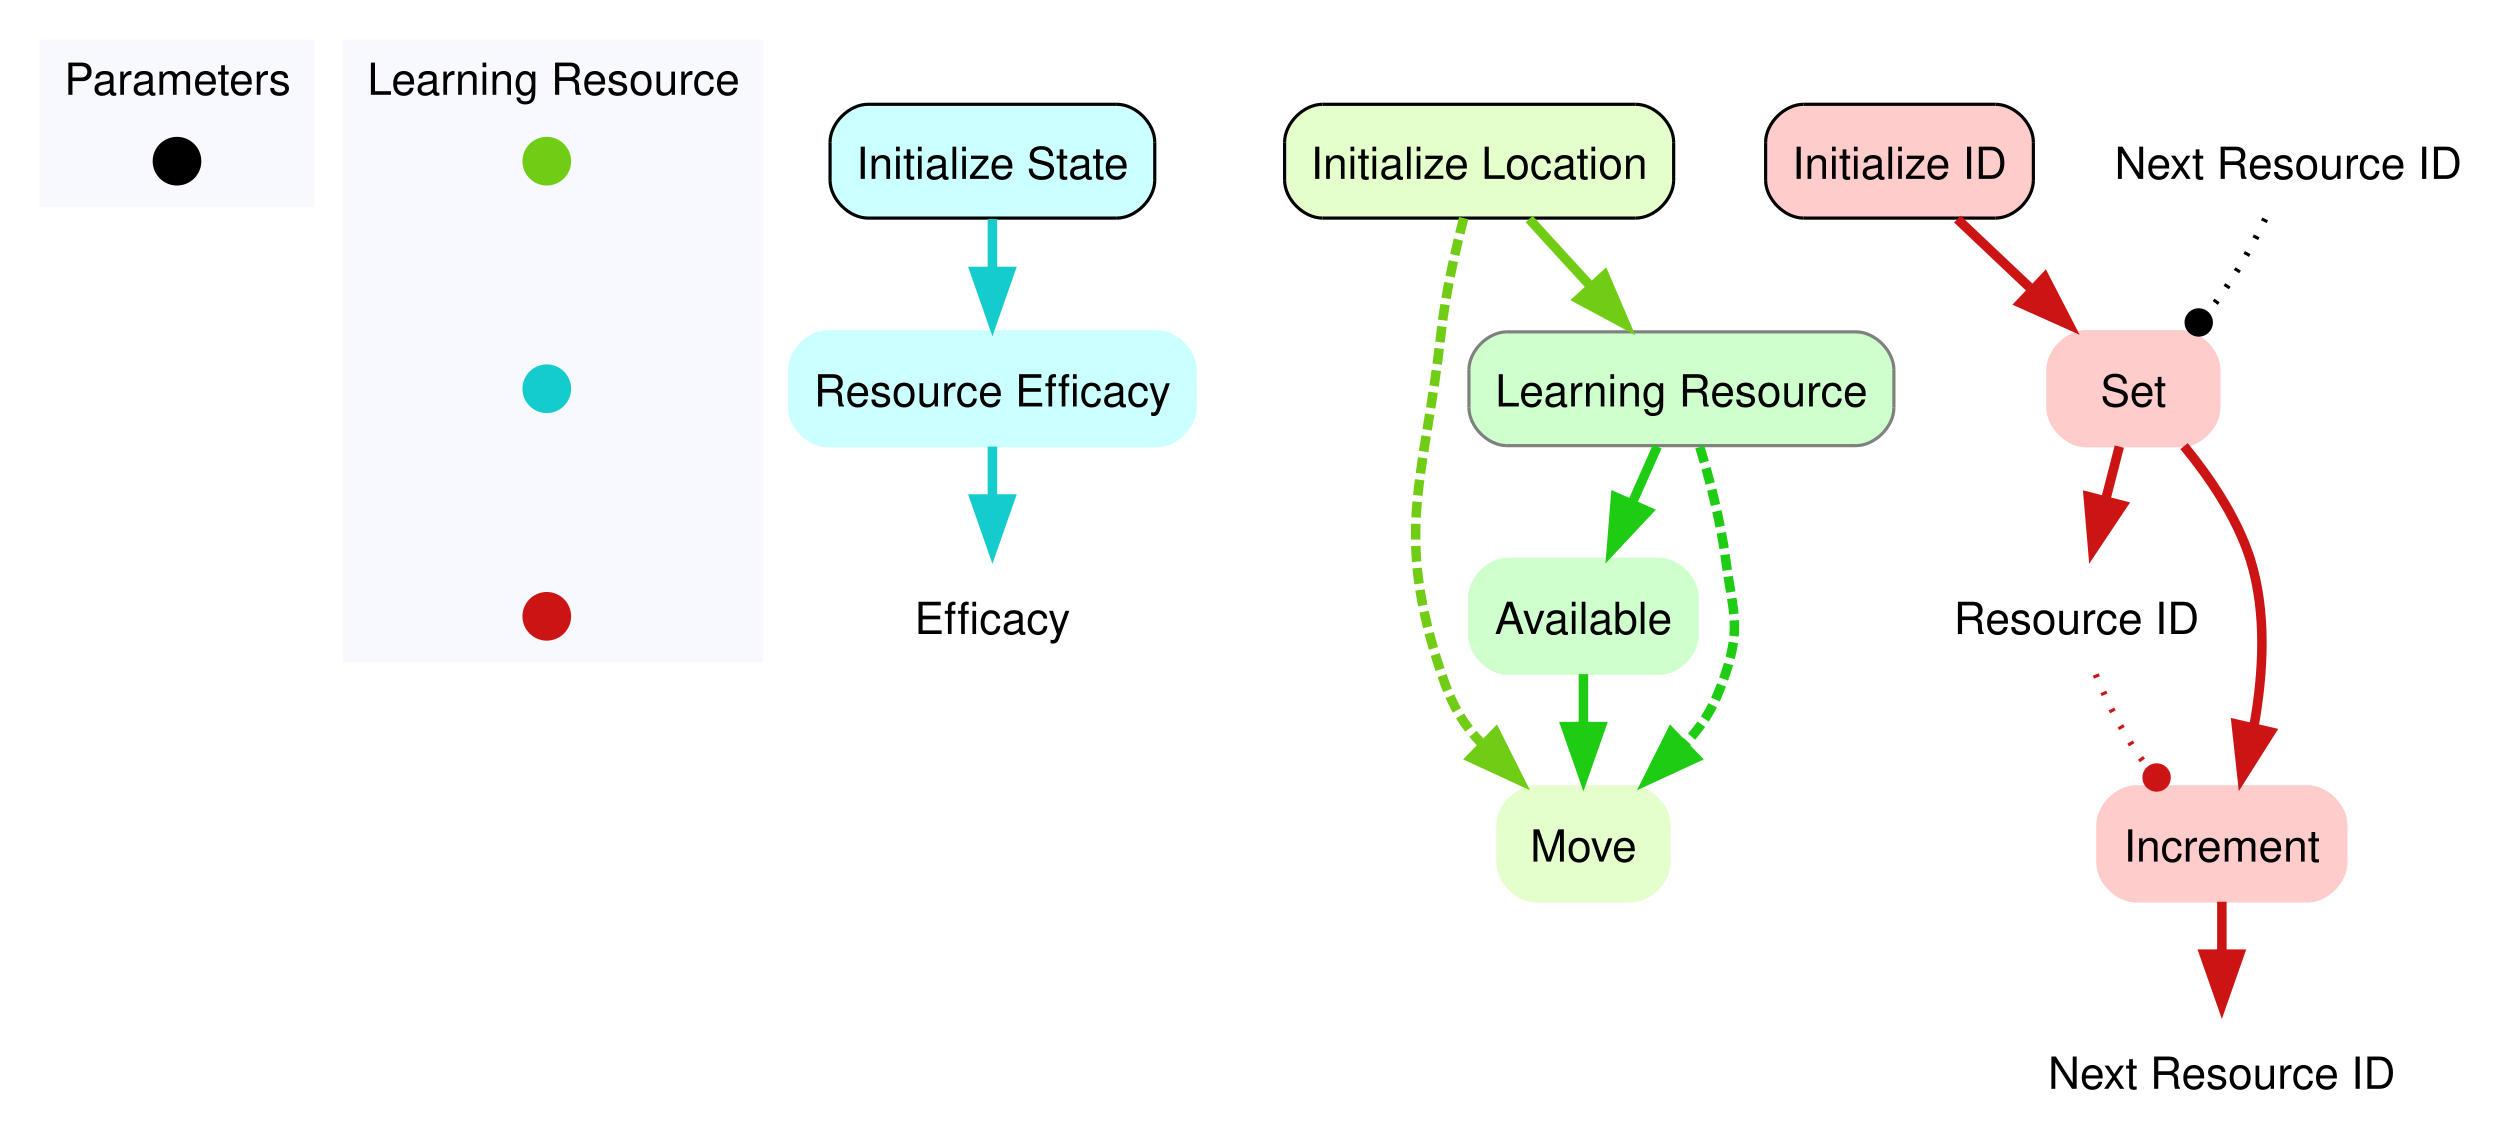
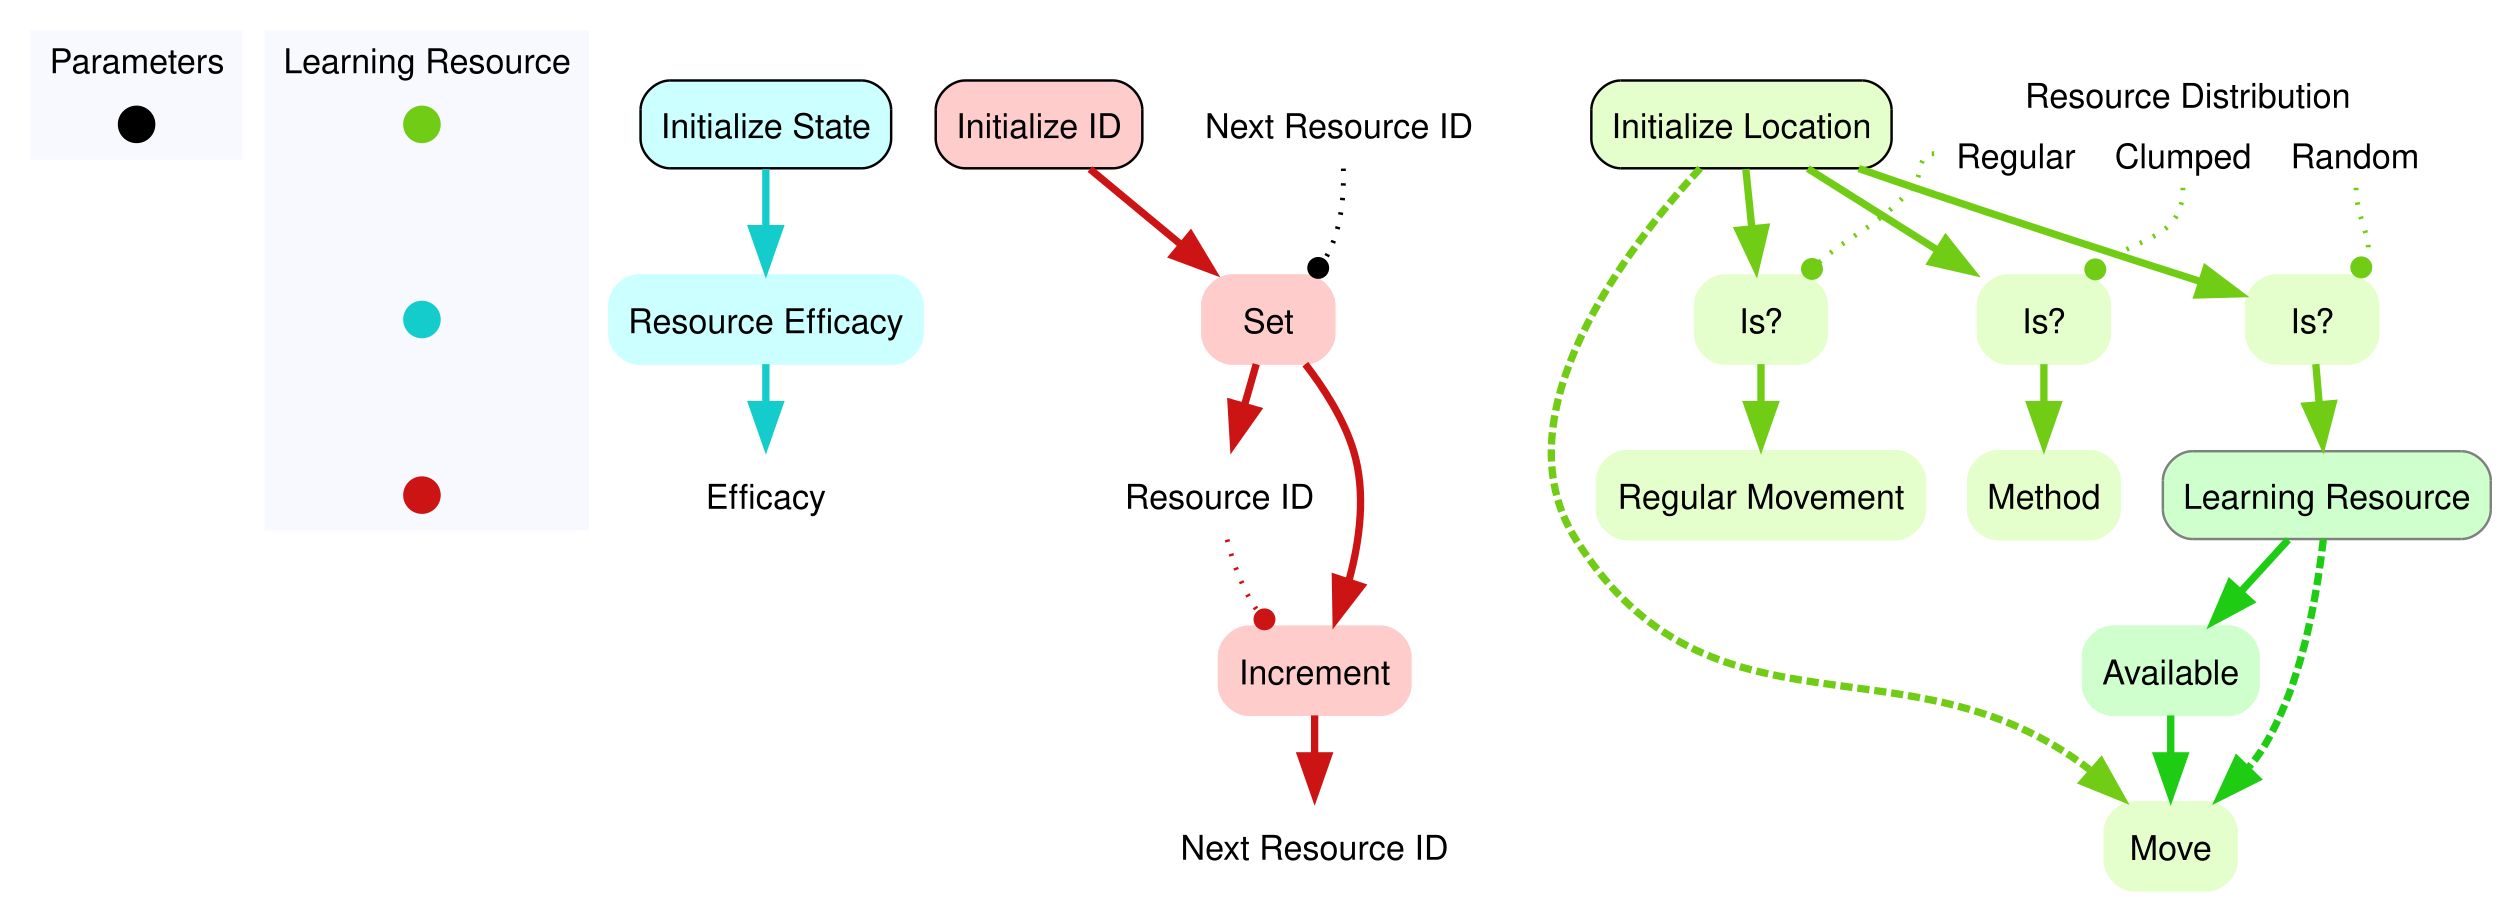
- <svg xmlns="http://www.w3.org/2000/svg" xmlns:xlink="http://www.w3.org/1999/xlink" width="791pt" height="361pt" viewBox="0.00 0.00 791.00 361.00">
-   <g id="graph1" class="graph" transform="scale(1 1) rotate(0) translate(4 357)">
-     <polygon fill="white" stroke="white" points="-4,5 -4,-357 788,-357 788,5 -4,5" />
+ <svg xmlns="http://www.w3.org/2000/svg" xmlns:xlink="http://www.w3.org/1999/xlink" width="1025pt" height="369pt" viewBox="0.00 0.00 1025.00 369.00">
+   <g id="graph1" class="graph" transform="scale(1 1) rotate(0) translate(4 365)">
+     <polygon fill="white" stroke="white" points="-4,5 -4,-365 1022,-365 1022,5 -4,5" />
    <g id="graph2" class="cluster">
-       <polygon fill="ghostwhite" stroke="white" points="8,-291 8,-345 96,-345 96,-291 8,-291" />
-       <text text-anchor="middle" x="52.179" y="-327" font-family="Helvetica,sans-Serif" font-size="14.00">Parameters</text>
+       <polygon fill="ghostwhite" stroke="white" points="8,-299 8,-353 96,-353 96,-299 8,-299" />
+       <text text-anchor="middle" x="52.179" y="-335" font-family="Helvetica,sans-Serif" font-size="14.00">Parameters</text>
    </g>
    <g id="graph3" class="cluster">
-       <polygon fill="ghostwhite" stroke="white" points="104,-147 104,-345 238,-345 238,-147 104,-147" />
-       <text text-anchor="middle" x="171.148" y="-327" font-family="Helvetica,sans-Serif" font-size="14.00">Learning Resource</text>
+       <polygon fill="ghostwhite" stroke="white" points="104,-147 104,-353 238,-353 238,-147 104,-147" />
+       <text text-anchor="middle" x="171.148" y="-335" font-family="Helvetica,sans-Serif" font-size="14.00">Learning Resource</text>
    </g>
    <g id="node2" class="node">
-       <ellipse fill="black" stroke="black" cx="52" cy="-306" rx="7.2" ry="7.2" />
+       <ellipse fill="black" stroke="black" cx="52" cy="-314" rx="7.2" ry="7.2" />
    </g>
    <g id="node4" class="node">
      <a xlink:href="learningResource__Overview.svg">
-         <ellipse fill="#70cc14" stroke="#70cc14" cx="169" cy="-306" rx="7.2" ry="7.2" />
+         <ellipse fill="#70cc14" stroke="#70cc14" cx="169" cy="-314" rx="7.2" ry="7.2" />
      </a>
    </g>
    <g id="node5" class="node">
      <a xlink:href="learningResource__Overview.svg">
        <ellipse fill="#14cccc" stroke="#14cccc" cx="169" cy="-234" rx="7.2" ry="7.2" />
      </a>
    </g>
    <g id="node6" class="node">
      <a xlink:href="learningResource__Overview.svg">
        <ellipse fill="#cc1414" stroke="#cc1414" cx="169" cy="-162" rx="7.2" ry="7.2" />
      </a>
    </g>
    <g id="node8" class="node">
      <polygon fill="white" stroke="white" points="342.26,-180 277.74,-180 277.74,-144 342.26,-144 342.26,-180" />
      <text text-anchor="middle" x="310" y="-156.4" font-family="Helvetica,sans-Serif" font-size="14.00">Efficacy</text>
    </g>
    <g id="node9" class="node">
      <a xlink:href="learningResource_initializeState.svg" xlink:title="Initialize State">
-         <polygon fill="#ccffff" stroke="#ccffff" points="349.368,-324 270.632,-324 258.632,-312 258.632,-300 270.632,-288 349.368,-288 361.368,-300 361.368,-312 349.368,-324" />
-         <path fill="#ccffff" stroke="#ccffff" d="M270.632,-324C264.632,-324 258.632,-318 258.632,-312" />
-         <path fill="#ccffff" stroke="#ccffff" d="M258.632,-300C258.632,-294 264.632,-288 270.632,-288" />
-         <path fill="#ccffff" stroke="#ccffff" d="M349.368,-288C355.368,-288 361.368,-294 361.368,-300" />
-         <path fill="#ccffff" stroke="#ccffff" d="M361.368,-312C361.368,-318 355.368,-324 349.368,-324" />
-         <polyline fill="none" stroke="black" points="349.368,-324 270.632,-324 " />
-         <path fill="none" stroke="black" d="M270.632,-324C264.632,-324 258.632,-318 258.632,-312" />
-         <polyline fill="none" stroke="black" points="258.632,-312 258.632,-300 " />
-         <path fill="none" stroke="black" d="M258.632,-300C258.632,-294 264.632,-288 270.632,-288" />
-         <polyline fill="none" stroke="black" points="270.632,-288 349.368,-288 " />
-         <path fill="none" stroke="black" d="M349.368,-288C355.368,-288 361.368,-294 361.368,-300" />
-         <polyline fill="none" stroke="black" points="361.368,-300 361.368,-312 " />
-         <path fill="none" stroke="black" d="M361.368,-312C361.368,-318 355.368,-324 349.368,-324" />
-         <text text-anchor="middle" x="310" y="-300.4" font-family="Helvetica,sans-Serif" font-size="14.00">Initialize State</text>
+         <polygon fill="#ccffff" stroke="#ccffff" points="349.368,-332 270.632,-332 258.632,-320 258.632,-308 270.632,-296 349.368,-296 361.368,-308 361.368,-320 349.368,-332" />
+         <path fill="#ccffff" stroke="#ccffff" d="M270.632,-332C264.632,-332 258.632,-326 258.632,-320" />
+         <path fill="#ccffff" stroke="#ccffff" d="M258.632,-308C258.632,-302 264.632,-296 270.632,-296" />
+         <path fill="#ccffff" stroke="#ccffff" d="M349.368,-296C355.368,-296 361.368,-302 361.368,-308" />
+         <path fill="#ccffff" stroke="#ccffff" d="M361.368,-320C361.368,-326 355.368,-332 349.368,-332" />
+         <polyline fill="none" stroke="black" points="349.368,-332 270.632,-332 " />
+         <path fill="none" stroke="black" d="M270.632,-332C264.632,-332 258.632,-326 258.632,-320" />
+         <polyline fill="none" stroke="black" points="258.632,-320 258.632,-308 " />
+         <path fill="none" stroke="black" d="M258.632,-308C258.632,-302 264.632,-296 270.632,-296" />
+         <polyline fill="none" stroke="black" points="270.632,-296 349.368,-296 " />
+         <path fill="none" stroke="black" d="M349.368,-296C355.368,-296 361.368,-302 361.368,-308" />
+         <polyline fill="none" stroke="black" points="361.368,-308 361.368,-320 " />
+         <path fill="none" stroke="black" d="M361.368,-320C361.368,-326 355.368,-332 349.368,-332" />
+         <text text-anchor="middle" x="310" y="-308.4" font-family="Helvetica,sans-Serif" font-size="14.00">Initialize State</text>
      </a>
    </g>
    <g id="node11" class="node">
      <polygon fill="#ccffff" stroke="#ccffff" points="362.116,-252 257.884,-252 245.884,-240 245.884,-228 257.884,-216 362.116,-216 374.116,-228 374.116,-240 362.116,-252" />
      <path fill="#ccffff" stroke="#ccffff" d="M257.884,-252C251.884,-252 245.884,-246 245.884,-240" />
      <path fill="#ccffff" stroke="#ccffff" d="M245.884,-228C245.884,-222 251.884,-216 257.884,-216" />
      <path fill="#ccffff" stroke="#ccffff" d="M362.116,-216C368.116,-216 374.116,-222 374.116,-228" />
      <path fill="#ccffff" stroke="#ccffff" d="M374.116,-240C374.116,-246 368.116,-252 362.116,-252" />
      <polyline fill="none" stroke="#ccffff" points="362.116,-252 257.884,-252 " />
      <path fill="none" stroke="#ccffff" d="M257.884,-252C251.884,-252 245.884,-246 245.884,-240" />
      <polyline fill="none" stroke="#ccffff" points="245.884,-240 245.884,-228 " />
      <path fill="none" stroke="#ccffff" d="M245.884,-228C245.884,-222 251.884,-216 257.884,-216" />
      <polyline fill="none" stroke="#ccffff" points="257.884,-216 362.116,-216 " />
      <path fill="none" stroke="#ccffff" d="M362.116,-216C368.116,-216 374.116,-222 374.116,-228" />
      <polyline fill="none" stroke="#ccffff" points="374.116,-228 374.116,-240 " />
      <path fill="none" stroke="#ccffff" d="M374.116,-240C374.116,-246 368.116,-252 362.116,-252" />
      <text text-anchor="middle" x="310" y="-228.4" font-family="Helvetica,sans-Serif" font-size="14.00">Resource Efficacy</text>
    </g>
    <g id="edge7" class="edge">
-       <path fill="none" stroke="#14cccc" stroke-width="3" d="M310,-287.697C310,-282.95 310,-277.613 310,-272.206" />
-       <polygon fill="#14cccc" stroke="#14cccc" points="317,-272.104 310,-252.104 303,-272.104 317,-272.104" />
+       <path fill="none" stroke="#14cccc" stroke-width="3" d="M310,-295.689C310,-288.822 310,-280.64 310,-272.542" />
+       <polygon fill="#14cccc" stroke="#14cccc" points="317,-272.262 310,-252.262 303,-272.262 317,-272.262" />
    </g>
    <g id="edge9" class="edge">
      <path fill="none" stroke="#14cccc" stroke-width="3" d="M310,-215.697C310,-210.95 310,-205.613 310,-200.206" />
      <polygon fill="#14cccc" stroke="#14cccc" points="317,-200.104 310,-180.104 303,-200.104 317,-200.104" />
    </g>
    <g id="node13" class="node">
+       <polygon fill="white" stroke="white" points="542.356,-180 449.644,-180 449.644,-144 542.356,-144 542.356,-180" />
+       <text text-anchor="middle" x="496" y="-156.4" font-family="Helvetica,sans-Serif" font-size="14.00">Resource ID</text>
+     </g>
+     <g id="node19" class="node">
+       <polygon fill="#ffcccc" stroke="#ffcccc" points="562.186,-108 507.814,-108 495.814,-96 495.814,-84 507.814,-72 562.186,-72 574.186,-84 574.186,-96 562.186,-108" />
+       <path fill="#ffcccc" stroke="#ffcccc" d="M507.814,-108C501.814,-108 495.814,-102 495.814,-96" />
+       <path fill="#ffcccc" stroke="#ffcccc" d="M495.814,-84C495.814,-78 501.814,-72 507.814,-72" />
+       <path fill="#ffcccc" stroke="#ffcccc" d="M562.186,-72C568.186,-72 574.186,-78 574.186,-84" />
+       <path fill="#ffcccc" stroke="#ffcccc" d="M574.186,-96C574.186,-102 568.186,-108 562.186,-108" />
+       <polyline fill="none" stroke="#ffcccc" points="562.186,-108 507.814,-108 " />
+       <path fill="none" stroke="#ffcccc" d="M507.814,-108C501.814,-108 495.814,-102 495.814,-96" />
+       <polyline fill="none" stroke="#ffcccc" points="495.814,-96 495.814,-84 " />
+       <path fill="none" stroke="#ffcccc" d="M495.814,-84C495.814,-78 501.814,-72 507.814,-72" />
+       <polyline fill="none" stroke="#ffcccc" points="507.814,-72 562.186,-72 " />
+       <path fill="none" stroke="#ffcccc" d="M562.186,-72C568.186,-72 574.186,-78 574.186,-84" />
+       <polyline fill="none" stroke="#ffcccc" points="574.186,-84 574.186,-96 " />
+       <path fill="none" stroke="#ffcccc" d="M574.186,-96C574.186,-102 568.186,-108 562.186,-108" />
+       <text text-anchor="middle" x="535" y="-84.4" font-family="Helvetica,sans-Serif" font-size="14.00">Increment</text>
+     </g>
+     <g id="edge19" class="edge">
+       <path fill="none" stroke="#cc1414" stroke-width="2" stroke-dasharray="1,5" d="M499.116,-143.755C501.432,-134.541 505.347,-123.257 511.821,-114.169" />
+       <ellipse fill="#cc1414" stroke="#cc1414" cx="514.428" cy="-111.063" rx="4" ry="4" />
+     </g>
+     <g id="node14" class="node">
+       <polygon fill="white" stroke="white" points="598.25,-36 471.75,-36 471.75,-0 598.25,-0 598.25,-36" />
+       <text text-anchor="start" x="480" y="-12.5" font-family="Helvetica,sans-Serif" font-size="14.00">Next Resource ID</text>
+     </g>
+     <g id="node15" class="node">
+       <a xlink:href="learningResource_initializeID.svg" xlink:title="Initialize ID">
+         <polygon fill="#ffcccc" stroke="#ffcccc" points="452.352,-332 391.648,-332 379.648,-320 379.648,-308 391.648,-296 452.352,-296 464.352,-308 464.352,-320 452.352,-332" />
+         <path fill="#ffcccc" stroke="#ffcccc" d="M391.648,-332C385.648,-332 379.648,-326 379.648,-320" />
+         <path fill="#ffcccc" stroke="#ffcccc" d="M379.648,-308C379.648,-302 385.648,-296 391.648,-296" />
+         <path fill="#ffcccc" stroke="#ffcccc" d="M452.352,-296C458.352,-296 464.352,-302 464.352,-308" />
+         <path fill="#ffcccc" stroke="#ffcccc" d="M464.352,-320C464.352,-326 458.352,-332 452.352,-332" />
+         <polyline fill="none" stroke="black" points="452.352,-332 391.648,-332 " />
+         <path fill="none" stroke="black" d="M391.648,-332C385.648,-332 379.648,-326 379.648,-320" />
+         <polyline fill="none" stroke="black" points="379.648,-320 379.648,-308 " />
+         <path fill="none" stroke="black" d="M379.648,-308C379.648,-302 385.648,-296 391.648,-296" />
+         <polyline fill="none" stroke="black" points="391.648,-296 452.352,-296 " />
+         <path fill="none" stroke="black" d="M452.352,-296C458.352,-296 464.352,-302 464.352,-308" />
+         <polyline fill="none" stroke="black" points="464.352,-308 464.352,-320 " />
+         <path fill="none" stroke="black" d="M464.352,-320C464.352,-326 458.352,-332 452.352,-332" />
+         <text text-anchor="middle" x="422" y="-308.4" font-family="Helvetica,sans-Serif" font-size="14.00">Initialize ID</text>
+       </a>
+     </g>
+     <g id="node17" class="node">
+       <polygon fill="#ffcccc" stroke="#ffcccc" points="531,-252 501,-252 489,-240 489,-228 501,-216 531,-216 543,-228 543,-240 531,-252" />
+       <path fill="#ffcccc" stroke="#ffcccc" d="M501,-252C495,-252 489,-246 489,-240" />
+       <path fill="#ffcccc" stroke="#ffcccc" d="M489,-228C489,-222 495,-216 501,-216" />
+       <path fill="#ffcccc" stroke="#ffcccc" d="M531,-216C537,-216 543,-222 543,-228" />
+       <path fill="#ffcccc" stroke="#ffcccc" d="M543,-240C543,-246 537,-252 531,-252" />
+       <polyline fill="none" stroke="#ffcccc" points="531,-252 501,-252 " />
+       <path fill="none" stroke="#ffcccc" d="M501,-252C495,-252 489,-246 489,-240" />
+       <polyline fill="none" stroke="#ffcccc" points="489,-240 489,-228 " />
+       <path fill="none" stroke="#ffcccc" d="M489,-228C489,-222 495,-216 501,-216" />
+       <polyline fill="none" stroke="#ffcccc" points="501,-216 531,-216 " />
+       <path fill="none" stroke="#ffcccc" d="M531,-216C537,-216 543,-222 543,-228" />
+       <polyline fill="none" stroke="#ffcccc" points="543,-228 543,-240 " />
+       <path fill="none" stroke="#ffcccc" d="M543,-240C543,-246 537,-252 531,-252" />
+       <text text-anchor="middle" x="516" y="-228.4" font-family="Helvetica,sans-Serif" font-size="14.00">Set</text>
+     </g>
+     <g id="edge11" class="edge">
+       <path fill="none" stroke="#cc1414" stroke-width="3" d="M442.862,-295.689C453.693,-286.702 467.239,-275.461 479.721,-265.104" />
+       <polygon fill="#cc1414" stroke="#cc1414" points="484.275,-270.421 495.197,-252.262 475.335,-259.647 484.275,-270.421" />
+     </g>
+     <g id="edge13" class="edge">
+       <path fill="none" stroke="#cc1414" stroke-width="3" d="M511.056,-215.697C509.627,-210.695 508.011,-205.04 506.382,-199.337" />
+       <polygon fill="#cc1414" stroke="#cc1414" points="513.112,-197.412 500.887,-180.104 499.651,-201.258 513.112,-197.412" />
+     </g>
+     <g id="edge17" class="edge">
+       <path fill="none" stroke="#cc1414" stroke-width="3" d="M531.183,-215.703C538.732,-205.939 547.066,-193.095 551,-180 556.087,-163.064 553.6,-143.801 549.219,-127.538" />
+       <polygon fill="#cc1414" stroke="#cc1414" points="555.79,-125.112 542.847,-108.334 542.502,-129.521 555.79,-125.112" />
+     </g>
+     <g id="edge15" class="edge">
+       <path fill="none" stroke="#cc1414" stroke-width="3" d="M535,-71.697C535,-66.95 535,-61.613 535,-56.206" />
+       <polygon fill="#cc1414" stroke="#cc1414" points="542,-56.104 535,-36.104 528,-56.104 542,-56.104" />
+     </g>
+     <g id="node23" class="node">
+       <text text-anchor="middle" x="545" y="-308.4" font-family="Helvetica,sans-Serif" font-size="14.00">Next Resource ID</text>
+     </g>
+     <g id="edge21" class="edge">
+       <path fill="none" stroke="black" stroke-width="2" stroke-dasharray="1,5" d="M546.783,-295.881C547.132,-284.503 545.912,-269.652 539.043,-258.444" />
+       <ellipse fill="black" stroke="black" cx="536.465" cy="-255.15" rx="4" ry="4" />
+     </g>
+     <g id="node25" class="node">
+       <polygon fill="white" stroke="none" points="790.014,-289.2 790.014,-338.8 995.986,-338.8 995.986,-289.2 790.014,-289.2" />
+       <text text-anchor="middle" x="893" y="-320.8" font-family="Helvetica,sans-Serif" font-size="14.00">Resource Distribution</text>
+       <polyline fill="none" stroke="none" points="790.014,-314 995.986,-314 " />
+       <text text-anchor="middle" x="822.528" y="-296" font-family="Helvetica,sans-Serif" font-size="14.00">Regular</text>
+       <polyline fill="none" stroke="none" points="855.042,-289.2 855.042,-314 " />
+       <text text-anchor="middle" x="891.055" y="-296" font-family="Helvetica,sans-Serif" font-size="14.00">Clumped</text>
+       <polyline fill="none" stroke="none" points="927.069,-289.2 927.069,-314 " />
+       <text text-anchor="middle" x="961.527" y="-296" font-family="Helvetica,sans-Serif" font-size="14.00">Random</text>
+     </g>
+     <g id="node28" class="node">
+       <polygon fill="#e5ffcc" stroke="#e5ffcc" points="959,-252 929,-252 917,-240 917,-228 929,-216 959,-216 971,-228 971,-240 959,-252" />
+       <path fill="#e5ffcc" stroke="#e5ffcc" d="M929,-252C923,-252 917,-246 917,-240" />
+       <path fill="#e5ffcc" stroke="#e5ffcc" d="M917,-228C917,-222 923,-216 929,-216" />
+       <path fill="#e5ffcc" stroke="#e5ffcc" d="M959,-216C965,-216 971,-222 971,-228" />
+       <path fill="#e5ffcc" stroke="#e5ffcc" d="M971,-240C971,-246 965,-252 959,-252" />
+       <polyline fill="none" stroke="#e5ffcc" points="959,-252 929,-252 " />
+       <path fill="none" stroke="#e5ffcc" d="M929,-252C923,-252 917,-246 917,-240" />
+       <polyline fill="none" stroke="#e5ffcc" points="917,-240 917,-228 " />
+       <path fill="none" stroke="#e5ffcc" d="M917,-228C917,-222 923,-216 929,-216" />
+       <polyline fill="none" stroke="#e5ffcc" points="929,-216 959,-216 " />
+       <path fill="none" stroke="#e5ffcc" d="M959,-216C965,-216 971,-222 971,-228" />
+       <polyline fill="none" stroke="#e5ffcc" points="971,-228 971,-240 " />
+       <path fill="none" stroke="#e5ffcc" d="M971,-240C971,-246 965,-252 959,-252" />
+       <text text-anchor="middle" x="944" y="-228.4" font-family="Helvetica,sans-Serif" font-size="14.00">Is?</text>
+     </g>
+     <g id="edge45" class="edge">
+       <path fill="none" stroke="#70cc14" stroke-width="2" stroke-dasharray="1,5" d="M962,-288C962,-275.5 968.905,-267.464 966.532,-259.152" />
+       <ellipse fill="#70cc14" stroke="#70cc14" cx="964.141" cy="-255.379" rx="4" ry="4" />
+     </g>
+     <g id="node30" class="node">
+       <polygon fill="#e5ffcc" stroke="#e5ffcc" points="733,-252 703,-252 691,-240 691,-228 703,-216 733,-216 745,-228 745,-240 733,-252" />
+       <path fill="#e5ffcc" stroke="#e5ffcc" d="M703,-252C697,-252 691,-246 691,-240" />
+       <path fill="#e5ffcc" stroke="#e5ffcc" d="M691,-228C691,-222 697,-216 703,-216" />
+       <path fill="#e5ffcc" stroke="#e5ffcc" d="M733,-216C739,-216 745,-222 745,-228" />
+       <path fill="#e5ffcc" stroke="#e5ffcc" d="M745,-240C745,-246 739,-252 733,-252" />
+       <polyline fill="none" stroke="#e5ffcc" points="733,-252 703,-252 " />
+       <path fill="none" stroke="#e5ffcc" d="M703,-252C697,-252 691,-246 691,-240" />
+       <polyline fill="none" stroke="#e5ffcc" points="691,-240 691,-228 " />
+       <path fill="none" stroke="#e5ffcc" d="M691,-228C691,-222 697,-216 703,-216" />
+       <polyline fill="none" stroke="#e5ffcc" points="703,-216 733,-216 " />
+       <path fill="none" stroke="#e5ffcc" d="M733,-216C739,-216 745,-222 745,-228" />
+       <polyline fill="none" stroke="#e5ffcc" points="745,-228 745,-240 " />
+       <path fill="none" stroke="#e5ffcc" d="M745,-240C745,-246 739,-252 733,-252" />
+       <text text-anchor="middle" x="718" y="-228.4" font-family="Helvetica,sans-Serif" font-size="14.00">Is?</text>
+     </g>
+     <g id="edge47" class="edge">
+       <path fill="none" stroke="#70cc14" stroke-width="2" stroke-dasharray="1,5" d="M789,-302C781.603,-302 784.923,-293.521 780,-288 765.155,-271.351 756.153,-269.965 741.955,-257.577" />
+       <ellipse fill="#70cc14" stroke="#70cc14" cx="738.92" cy="-254.734" rx="4" ry="4" />
+     </g>
+     <g id="node32" class="node">
+       <polygon fill="#e5ffcc" stroke="#e5ffcc" points="849,-252 819,-252 807,-240 807,-228 819,-216 849,-216 861,-228 861,-240 849,-252" />
+       <path fill="#e5ffcc" stroke="#e5ffcc" d="M819,-252C813,-252 807,-246 807,-240" />
+       <path fill="#e5ffcc" stroke="#e5ffcc" d="M807,-228C807,-222 813,-216 819,-216" />
+       <path fill="#e5ffcc" stroke="#e5ffcc" d="M849,-216C855,-216 861,-222 861,-228" />
+       <path fill="#e5ffcc" stroke="#e5ffcc" d="M861,-240C861,-246 855,-252 849,-252" />
+       <polyline fill="none" stroke="#e5ffcc" points="849,-252 819,-252 " />
+       <path fill="none" stroke="#e5ffcc" d="M819,-252C813,-252 807,-246 807,-240" />
+       <polyline fill="none" stroke="#e5ffcc" points="807,-240 807,-228 " />
+       <path fill="none" stroke="#e5ffcc" d="M807,-228C807,-222 813,-216 819,-216" />
+       <polyline fill="none" stroke="#e5ffcc" points="819,-216 849,-216 " />
+       <path fill="none" stroke="#e5ffcc" d="M849,-216C855,-216 861,-222 861,-228" />
+       <polyline fill="none" stroke="#e5ffcc" points="861,-228 861,-240 " />
+       <path fill="none" stroke="#e5ffcc" d="M861,-240C861,-246 855,-252 849,-252" />
+       <text text-anchor="middle" x="834" y="-228.4" font-family="Helvetica,sans-Serif" font-size="14.00">Is?</text>
+     </g>
+     <g id="edge43" class="edge">
+       <path fill="none" stroke="#70cc14" stroke-width="2" stroke-dasharray="1,5" d="M891,-288C891,-267.36 873.911,-268.048 858.465,-257.368" />
+       <ellipse fill="#70cc14" stroke="#70cc14" cx="855.077" cy="-254.555" rx="4" ry="4" />
+     </g>
+     <g id="node26" class="node">
      <a xlink:href="learningResource_initializeLocation.svg" xlink:title="Initialize Location">
-         <polygon fill="#e5ffcc" stroke="#e5ffcc" points="513.549,-324 414.451,-324 402.451,-312 402.451,-300 414.451,-288 513.549,-288 525.549,-300 525.549,-312 513.549,-324" />
-         <path fill="#e5ffcc" stroke="#e5ffcc" d="M414.451,-324C408.451,-324 402.451,-318 402.451,-312" />
-         <path fill="#e5ffcc" stroke="#e5ffcc" d="M402.451,-300C402.451,-294 408.451,-288 414.451,-288" />
-         <path fill="#e5ffcc" stroke="#e5ffcc" d="M513.549,-288C519.549,-288 525.549,-294 525.549,-300" />
-         <path fill="#e5ffcc" stroke="#e5ffcc" d="M525.549,-312C525.549,-318 519.549,-324 513.549,-324" />
-         <polyline fill="none" stroke="black" points="513.549,-324 414.451,-324 " />
-         <path fill="none" stroke="black" d="M414.451,-324C408.451,-324 402.451,-318 402.451,-312" />
-         <polyline fill="none" stroke="black" points="402.451,-312 402.451,-300 " />
-         <path fill="none" stroke="black" d="M402.451,-300C402.451,-294 408.451,-288 414.451,-288" />
-         <polyline fill="none" stroke="black" points="414.451,-288 513.549,-288 " />
-         <path fill="none" stroke="black" d="M513.549,-288C519.549,-288 525.549,-294 525.549,-300" />
-         <polyline fill="none" stroke="black" points="525.549,-300 525.549,-312 " />
-         <path fill="none" stroke="black" d="M525.549,-312C525.549,-318 519.549,-324 513.549,-324" />
-         <text text-anchor="middle" x="464" y="-300.4" font-family="Helvetica,sans-Serif" font-size="14.00">Initialize Location</text>
-       </a>
-     </g>
-     <g id="node15" class="node">
-       <polygon fill="#ceffcc" stroke="#ceffcc" points="583.222,-252 472.778,-252 460.778,-240 460.778,-228 472.778,-216 583.222,-216 595.222,-228 595.222,-240 583.222,-252" />
-       <path fill="#ceffcc" stroke="#ceffcc" d="M472.778,-252C466.778,-252 460.778,-246 460.778,-240" />
-       <path fill="#ceffcc" stroke="#ceffcc" d="M460.778,-228C460.778,-222 466.778,-216 472.778,-216" />
-       <path fill="#ceffcc" stroke="#ceffcc" d="M583.222,-216C589.222,-216 595.222,-222 595.222,-228" />
-       <path fill="#ceffcc" stroke="#ceffcc" d="M595.222,-240C595.222,-246 589.222,-252 583.222,-252" />
-       <polyline fill="none" stroke="gray" points="583.222,-252 472.778,-252 " />
-       <path fill="none" stroke="gray" d="M472.778,-252C466.778,-252 460.778,-246 460.778,-240" />
-       <polyline fill="none" stroke="gray" points="460.778,-240 460.778,-228 " />
-       <path fill="none" stroke="gray" d="M460.778,-228C460.778,-222 466.778,-216 472.778,-216" />
-       <polyline fill="none" stroke="gray" points="472.778,-216 583.222,-216 " />
-       <path fill="none" stroke="gray" d="M583.222,-216C589.222,-216 595.222,-222 595.222,-228" />
-       <polyline fill="none" stroke="gray" points="595.222,-228 595.222,-240 " />
-       <path fill="none" stroke="gray" d="M595.222,-240C595.222,-246 589.222,-252 583.222,-252" />
-       <text text-anchor="middle" x="528" y="-228.4" font-family="Helvetica,sans-Serif" font-size="14.00">Learning Resource</text>
-     </g>
-     <g id="edge11" class="edge">
-       <path fill="none" stroke="#70cc14" stroke-width="3" d="M479.82,-287.697C485.555,-281.424 492.232,-274.122 498.754,-266.988" />
-       <polygon fill="#70cc14" stroke="#70cc14" points="504.033,-271.588 512.362,-252.104 493.7,-262.142 504.033,-271.588" />
-     </g>
-     <g id="node18" class="node">
-       <polygon fill="#e5ffcc" stroke="#e5ffcc" points="512,-108 482,-108 470,-96 470,-84 482,-72 512,-72 524,-84 524,-96 512,-108" />
-       <path fill="#e5ffcc" stroke="#e5ffcc" d="M482,-108C476,-108 470,-102 470,-96" />
-       <path fill="#e5ffcc" stroke="#e5ffcc" d="M470,-84C470,-78 476,-72 482,-72" />
-       <path fill="#e5ffcc" stroke="#e5ffcc" d="M512,-72C518,-72 524,-78 524,-84" />
-       <path fill="#e5ffcc" stroke="#e5ffcc" d="M524,-96C524,-102 518,-108 512,-108" />
-       <polyline fill="none" stroke="#e5ffcc" points="512,-108 482,-108 " />
-       <path fill="none" stroke="#e5ffcc" d="M482,-108C476,-108 470,-102 470,-96" />
-       <polyline fill="none" stroke="#e5ffcc" points="470,-96 470,-84 " />
-       <path fill="none" stroke="#e5ffcc" d="M470,-84C470,-78 476,-72 482,-72" />
-       <polyline fill="none" stroke="#e5ffcc" points="482,-72 512,-72 " />
-       <path fill="none" stroke="#e5ffcc" d="M512,-72C518,-72 524,-78 524,-84" />
-       <polyline fill="none" stroke="#e5ffcc" points="524,-84 524,-96 " />
-       <path fill="none" stroke="#e5ffcc" d="M524,-96C524,-102 518,-108 512,-108" />
-       <text text-anchor="middle" x="497" y="-84.4" font-family="Helvetica,sans-Serif" font-size="14.00">Move</text>
-     </g>
-     <g id="edge15" class="edge">
-       <path fill="none" stroke="#70cc14" stroke-width="3" stroke-dasharray="5,2" d="M459.131,-287.979C456.436,-277.665 453.363,-264.189 452,-252 446.667,-204.297 436.821,-189.537 452,-144 455.656,-133.031 459.383,-127.439 464.608,-121.941" />
-       <polygon fill="#70cc14" stroke="#70cc14" points="469.505,-126.943 479,-108 459.764,-116.888 469.505,-126.943" />
-     </g>
-     <g id="node16" class="node">
-       <polygon fill="#ceffcc" stroke="#ceffcc" points="520.928,-180 473.072,-180 461.072,-168 461.072,-156 473.072,-144 520.928,-144 532.928,-156 532.928,-168 520.928,-180" />
-       <path fill="#ceffcc" stroke="#ceffcc" d="M473.072,-180C467.072,-180 461.072,-174 461.072,-168" />
-       <path fill="#ceffcc" stroke="#ceffcc" d="M461.072,-156C461.072,-150 467.072,-144 473.072,-144" />
-       <path fill="#ceffcc" stroke="#ceffcc" d="M520.928,-144C526.928,-144 532.928,-150 532.928,-156" />
-       <path fill="#ceffcc" stroke="#ceffcc" d="M532.928,-168C532.928,-174 526.928,-180 520.928,-180" />
-       <polyline fill="none" stroke="#ceffcc" points="520.928,-180 473.072,-180 " />
-       <path fill="none" stroke="#ceffcc" d="M473.072,-180C467.072,-180 461.072,-174 461.072,-168" />
-       <polyline fill="none" stroke="#ceffcc" points="461.072,-168 461.072,-156 " />
-       <path fill="none" stroke="#ceffcc" d="M461.072,-156C461.072,-150 467.072,-144 473.072,-144" />
-       <polyline fill="none" stroke="#ceffcc" points="473.072,-144 520.928,-144 " />
-       <path fill="none" stroke="#ceffcc" d="M520.928,-144C526.928,-144 532.928,-150 532.928,-156" />
-       <polyline fill="none" stroke="#ceffcc" points="532.928,-156 532.928,-168 " />
-       <path fill="none" stroke="#ceffcc" d="M532.928,-168C532.928,-174 526.928,-180 520.928,-180" />
-       <text text-anchor="middle" x="497" y="-156.4" font-family="Helvetica,sans-Serif" font-size="14.00">Available</text>
-     </g>
-     <g id="edge19" class="edge">
-       <path fill="none" stroke="#1ecc14" stroke-width="3" d="M520.337,-215.697C518.01,-210.441 515.362,-204.463 512.707,-198.467" />
-       <polygon fill="#1ecc14" stroke="#1ecc14" points="519.074,-195.557 504.575,-180.104 506.273,-201.226 519.074,-195.557" />
-     </g>
-     <g id="edge17" class="edge">
-       <path fill="none" stroke="#1ecc14" stroke-width="3" stroke-dasharray="5,2" d="M533.824,-215.56C536.931,-205.33 540.431,-192.08 542,-180 544.06,-164.133 547.06,-159.179 542,-144 538.344,-133.031 534.617,-127.439 529.392,-121.941" />
-       <polygon fill="#1ecc14" stroke="#1ecc14" points="534.236,-116.888 515,-108 524.495,-126.943 534.236,-116.888" />
-     </g>
-     <g id="edge13" class="edge">
-       <path fill="none" stroke="#1ecc14" stroke-width="3" d="M497,-143.697C497,-138.95 497,-133.613 497,-128.206" />
-       <polygon fill="#1ecc14" stroke="#1ecc14" points="504,-128.104 497,-108.104 490,-128.104 504,-128.104" />
-     </g>
-     <g id="node22" class="node">
-       <polygon fill="white" stroke="white" points="699.356,-180 606.644,-180 606.644,-144 699.356,-144 699.356,-180" />
-       <text text-anchor="middle" x="653" y="-156.4" font-family="Helvetica,sans-Serif" font-size="14.00">Resource ID</text>
-     </g>
-     <g id="node28" class="node">
-       <polygon fill="#ffcccc" stroke="#ffcccc" points="726.186,-108 671.814,-108 659.814,-96 659.814,-84 671.814,-72 726.186,-72 738.186,-84 738.186,-96 726.186,-108" />
-       <path fill="#ffcccc" stroke="#ffcccc" d="M671.814,-108C665.814,-108 659.814,-102 659.814,-96" />
-       <path fill="#ffcccc" stroke="#ffcccc" d="M659.814,-84C659.814,-78 665.814,-72 671.814,-72" />
-       <path fill="#ffcccc" stroke="#ffcccc" d="M726.186,-72C732.186,-72 738.186,-78 738.186,-84" />
-       <path fill="#ffcccc" stroke="#ffcccc" d="M738.186,-96C738.186,-102 732.186,-108 726.186,-108" />
-       <polyline fill="none" stroke="#ffcccc" points="726.186,-108 671.814,-108 " />
-       <path fill="none" stroke="#ffcccc" d="M671.814,-108C665.814,-108 659.814,-102 659.814,-96" />
-       <polyline fill="none" stroke="#ffcccc" points="659.814,-96 659.814,-84 " />
-       <path fill="none" stroke="#ffcccc" d="M659.814,-84C659.814,-78 665.814,-72 671.814,-72" />
-       <polyline fill="none" stroke="#ffcccc" points="671.814,-72 726.186,-72 " />
-       <path fill="none" stroke="#ffcccc" d="M726.186,-72C732.186,-72 738.186,-78 738.186,-84" />
-       <polyline fill="none" stroke="#ffcccc" points="738.186,-84 738.186,-96 " />
-       <path fill="none" stroke="#ffcccc" d="M738.186,-96C738.186,-102 732.186,-108 726.186,-108" />
-       <text text-anchor="middle" x="699" y="-84.4" font-family="Helvetica,sans-Serif" font-size="14.00">Increment</text>
+         <polygon fill="#e5ffcc" stroke="#e5ffcc" points="759.549,-332 660.451,-332 648.451,-320 648.451,-308 660.451,-296 759.549,-296 771.549,-308 771.549,-320 759.549,-332" />
+         <path fill="#e5ffcc" stroke="#e5ffcc" d="M660.451,-332C654.451,-332 648.451,-326 648.451,-320" />
+         <path fill="#e5ffcc" stroke="#e5ffcc" d="M648.451,-308C648.451,-302 654.451,-296 660.451,-296" />
+         <path fill="#e5ffcc" stroke="#e5ffcc" d="M759.549,-296C765.549,-296 771.549,-302 771.549,-308" />
+         <path fill="#e5ffcc" stroke="#e5ffcc" d="M771.549,-320C771.549,-326 765.549,-332 759.549,-332" />
+         <polyline fill="none" stroke="black" points="759.549,-332 660.451,-332 " />
+         <path fill="none" stroke="black" d="M660.451,-332C654.451,-332 648.451,-326 648.451,-320" />
+         <polyline fill="none" stroke="black" points="648.451,-320 648.451,-308 " />
+         <path fill="none" stroke="black" d="M648.451,-308C648.451,-302 654.451,-296 660.451,-296" />
+         <polyline fill="none" stroke="black" points="660.451,-296 759.549,-296 " />
+         <path fill="none" stroke="black" d="M759.549,-296C765.549,-296 771.549,-302 771.549,-308" />
+         <polyline fill="none" stroke="black" points="771.549,-308 771.549,-320 " />
+         <path fill="none" stroke="black" d="M771.549,-320C771.549,-326 765.549,-332 759.549,-332" />
+         <text text-anchor="middle" x="710" y="-308.4" font-family="Helvetica,sans-Serif" font-size="14.00">Initialize Location</text>
+       </a>
+     </g>
+     <g id="edge23" class="edge">
+       <path fill="none" stroke="#70cc14" stroke-width="3" d="M758.067,-295.898C765.728,-293.224 773.573,-290.515 781,-288 820.26,-274.707 865.054,-260.189 897.736,-249.714" />
+       <polygon fill="#70cc14" stroke="#70cc14" points="899.903,-256.371 916.823,-243.615 895.641,-243.035 899.903,-256.371" />
+     </g>
+     <g id="edge25" class="edge">
+       <path fill="none" stroke="#70cc14" stroke-width="3" d="M711.775,-295.689C712.49,-288.721 713.344,-280.399 714.186,-272.185" />
+       <polygon fill="#70cc14" stroke="#70cc14" points="721.152,-272.872 716.23,-252.262 707.225,-271.444 721.152,-272.872" />
+     </g>
+     <g id="edge27" class="edge">
+       <path fill="none" stroke="#70cc14" stroke-width="3" d="M737.212,-295.883C752.638,-286.18 772.31,-273.805 789.886,-262.749" />
+       <polygon fill="#70cc14" stroke="#70cc14" points="793.649,-268.652 806.851,-252.078 786.195,-256.801 793.649,-268.652" />
+     </g>
+     <g id="node35" class="node">
+       <polygon fill="#e5ffcc" stroke="#e5ffcc" points="901,-36 871,-36 859,-24 859,-12 871,-0 901,-0 913,-12 913,-24 901,-36" />
+       <path fill="#e5ffcc" stroke="#e5ffcc" d="M871,-36C865,-36 859,-30 859,-24" />
+       <path fill="#e5ffcc" stroke="#e5ffcc" d="M859,-12C859,-6 865,-0 871,-0" />
+       <path fill="#e5ffcc" stroke="#e5ffcc" d="M901,-0C907,-0 913,-6 913,-12" />
+       <path fill="#e5ffcc" stroke="#e5ffcc" d="M913,-24C913,-30 907,-36 901,-36" />
+       <polyline fill="none" stroke="#e5ffcc" points="901,-36 871,-36 " />
+       <path fill="none" stroke="#e5ffcc" d="M871,-36C865,-36 859,-30 859,-24" />
+       <polyline fill="none" stroke="#e5ffcc" points="859,-24 859,-12 " />
+       <path fill="none" stroke="#e5ffcc" d="M859,-12C859,-6 865,-0 871,-0" />
+       <polyline fill="none" stroke="#e5ffcc" points="871,-0 901,-0 " />
+       <path fill="none" stroke="#e5ffcc" d="M901,-0C907,-0 913,-6 913,-12" />
+       <polyline fill="none" stroke="#e5ffcc" points="913,-12 913,-24 " />
+       <path fill="none" stroke="#e5ffcc" d="M913,-24C913,-30 907,-36 901,-36" />
+       <text text-anchor="middle" x="886" y="-12.4" font-family="Helvetica,sans-Serif" font-size="14.00">Move</text>
+     </g>
+     <g id="edge35" class="edge">
+       <path fill="none" stroke="#70cc14" stroke-width="3" stroke-dasharray="5,2" d="M693.074,-295.978C663.775,-264.385 609.701,-195.233 642,-144 697.543,-55.898 778.068,-107.014 852.675,-49.512" />
+       <polygon fill="#70cc14" stroke="#70cc14" points="857.628,-54.477 868,-36 848.369,-43.976 857.628,-54.477" />
+     </g>
+     <g id="node39" class="node">
+       <polygon fill="#ceffcc" stroke="#ceffcc" points="1005.22,-180 894.778,-180 882.778,-168 882.778,-156 894.778,-144 1005.22,-144 1017.22,-156 1017.22,-168 1005.22,-180" />
+       <path fill="#ceffcc" stroke="#ceffcc" d="M894.778,-180C888.778,-180 882.778,-174 882.778,-168" />
+       <path fill="#ceffcc" stroke="#ceffcc" d="M882.778,-156C882.778,-150 888.778,-144 894.778,-144" />
+       <path fill="#ceffcc" stroke="#ceffcc" d="M1005.22,-144C1011.22,-144 1017.22,-150 1017.22,-156" />
+       <path fill="#ceffcc" stroke="#ceffcc" d="M1017.22,-168C1017.22,-174 1011.22,-180 1005.22,-180" />
+       <polyline fill="none" stroke="gray" points="1005.22,-180 894.778,-180 " />
+       <path fill="none" stroke="gray" d="M894.778,-180C888.778,-180 882.778,-174 882.778,-168" />
+       <polyline fill="none" stroke="gray" points="882.778,-168 882.778,-156 " />
+       <path fill="none" stroke="gray" d="M882.778,-156C882.778,-150 888.778,-144 894.778,-144" />
+       <polyline fill="none" stroke="gray" points="894.778,-144 1005.22,-144 " />
+       <path fill="none" stroke="gray" d="M1005.22,-144C1011.22,-144 1017.22,-150 1017.22,-156" />
+       <polyline fill="none" stroke="gray" points="1017.22,-156 1017.22,-168 " />
+       <path fill="none" stroke="gray" d="M1017.22,-168C1017.22,-174 1011.22,-180 1005.22,-180" />
+       <text text-anchor="middle" x="950" y="-156.4" font-family="Helvetica,sans-Serif" font-size="14.00">Learning Resource</text>
+     </g>
+     <g id="edge33" class="edge">
+       <path fill="none" stroke="#70cc14" stroke-width="3" d="M945.483,-215.697C945.89,-210.95 946.347,-205.613 946.811,-200.206" />
+       <polygon fill="#70cc14" stroke="#70cc14" points="953.8,-200.629 948.534,-180.104 939.851,-199.433 953.8,-200.629" />
+     </g>
+     <g id="node43" class="node">
+       <polygon fill="#e5ffcc" stroke="#e5ffcc" points="773.207,-180 662.793,-180 650.793,-168 650.793,-156 662.793,-144 773.207,-144 785.207,-156 785.207,-168 773.207,-180" />
+       <path fill="#e5ffcc" stroke="#e5ffcc" d="M662.793,-180C656.793,-180 650.793,-174 650.793,-168" />
+       <path fill="#e5ffcc" stroke="#e5ffcc" d="M650.793,-156C650.793,-150 656.793,-144 662.793,-144" />
+       <path fill="#e5ffcc" stroke="#e5ffcc" d="M773.207,-144C779.207,-144 785.207,-150 785.207,-156" />
+       <path fill="#e5ffcc" stroke="#e5ffcc" d="M785.207,-168C785.207,-174 779.207,-180 773.207,-180" />
+       <polyline fill="none" stroke="#e5ffcc" points="773.207,-180 662.793,-180 " />
+       <path fill="none" stroke="#e5ffcc" d="M662.793,-180C656.793,-180 650.793,-174 650.793,-168" />
+       <polyline fill="none" stroke="#e5ffcc" points="650.793,-168 650.793,-156 " />
+       <path fill="none" stroke="#e5ffcc" d="M650.793,-156C650.793,-150 656.793,-144 662.793,-144" />
+       <polyline fill="none" stroke="#e5ffcc" points="662.793,-144 773.207,-144 " />
+       <path fill="none" stroke="#e5ffcc" d="M773.207,-144C779.207,-144 785.207,-150 785.207,-156" />
+       <polyline fill="none" stroke="#e5ffcc" points="785.207,-156 785.207,-168 " />
+       <path fill="none" stroke="#e5ffcc" d="M785.207,-168C785.207,-174 779.207,-180 773.207,-180" />
+       <text text-anchor="middle" x="718" y="-156.4" font-family="Helvetica,sans-Serif" font-size="14.00">Regular Movement</text>
+     </g>
+     <g id="edge39" class="edge">
+       <path fill="none" stroke="#70cc14" stroke-width="3" d="M718,-215.697C718,-210.95 718,-205.613 718,-200.206" />
+       <polygon fill="#70cc14" stroke="#70cc14" points="725,-200.104 718,-180.104 711,-200.104 725,-200.104" />
+     </g>
+     <g id="node37" class="node">
+       <polygon fill="#e5ffcc" stroke="#e5ffcc" points="853.024,-180 814.976,-180 802.976,-168 802.976,-156 814.976,-144 853.024,-144 865.024,-156 865.024,-168 853.024,-180" />
+       <path fill="#e5ffcc" stroke="#e5ffcc" d="M814.976,-180C808.976,-180 802.976,-174 802.976,-168" />
+       <path fill="#e5ffcc" stroke="#e5ffcc" d="M802.976,-156C802.976,-150 808.976,-144 814.976,-144" />
+       <path fill="#e5ffcc" stroke="#e5ffcc" d="M853.024,-144C859.024,-144 865.024,-150 865.024,-156" />
+       <path fill="#e5ffcc" stroke="#e5ffcc" d="M865.024,-168C865.024,-174 859.024,-180 853.024,-180" />
+       <polyline fill="none" stroke="#e5ffcc" points="853.024,-180 814.976,-180 " />
+       <path fill="none" stroke="#e5ffcc" d="M814.976,-180C808.976,-180 802.976,-174 802.976,-168" />
+       <polyline fill="none" stroke="#e5ffcc" points="802.976,-168 802.976,-156 " />
+       <path fill="none" stroke="#e5ffcc" d="M802.976,-156C802.976,-150 808.976,-144 814.976,-144" />
+       <polyline fill="none" stroke="#e5ffcc" points="814.976,-144 853.024,-144 " />
+       <path fill="none" stroke="#e5ffcc" d="M853.024,-144C859.024,-144 865.024,-150 865.024,-156" />
+       <polyline fill="none" stroke="#e5ffcc" points="865.024,-156 865.024,-168 " />
+       <path fill="none" stroke="#e5ffcc" d="M865.024,-168C865.024,-174 859.024,-180 853.024,-180" />
+       <text text-anchor="middle" x="834" y="-156.4" font-family="Helvetica,sans-Serif" font-size="14.00">Method</text>
+     </g>
+     <g id="edge31" class="edge">
+       <path fill="none" stroke="#70cc14" stroke-width="3" d="M834,-215.697C834,-210.95 834,-205.613 834,-200.206" />
+       <polygon fill="#70cc14" stroke="#70cc14" points="841,-200.104 834,-180.104 827,-200.104 841,-200.104" />
+     </g>
+     <g id="node33" class="node">
+       <polygon fill="#ceffcc" stroke="#ceffcc" points="909.928,-108 862.072,-108 850.072,-96 850.072,-84 862.072,-72 909.928,-72 921.928,-84 921.928,-96 909.928,-108" />
+       <path fill="#ceffcc" stroke="#ceffcc" d="M862.072,-108C856.072,-108 850.072,-102 850.072,-96" />
+       <path fill="#ceffcc" stroke="#ceffcc" d="M850.072,-84C850.072,-78 856.072,-72 862.072,-72" />
+       <path fill="#ceffcc" stroke="#ceffcc" d="M909.928,-72C915.928,-72 921.928,-78 921.928,-84" />
+       <path fill="#ceffcc" stroke="#ceffcc" d="M921.928,-96C921.928,-102 915.928,-108 909.928,-108" />
+       <polyline fill="none" stroke="#ceffcc" points="909.928,-108 862.072,-108 " />
+       <path fill="none" stroke="#ceffcc" d="M862.072,-108C856.072,-108 850.072,-102 850.072,-96" />
+       <polyline fill="none" stroke="#ceffcc" points="850.072,-96 850.072,-84 " />
+       <path fill="none" stroke="#ceffcc" d="M850.072,-84C850.072,-78 856.072,-72 862.072,-72" />
+       <polyline fill="none" stroke="#ceffcc" points="862.072,-72 909.928,-72 " />
+       <path fill="none" stroke="#ceffcc" d="M909.928,-72C915.928,-72 921.928,-78 921.928,-84" />
+       <polyline fill="none" stroke="#ceffcc" points="921.928,-84 921.928,-96 " />
+       <path fill="none" stroke="#ceffcc" d="M921.928,-96C921.928,-102 915.928,-108 909.928,-108" />
+       <text text-anchor="middle" x="886" y="-84.4" font-family="Helvetica,sans-Serif" font-size="14.00">Available</text>
    </g>
    <g id="edge29" class="edge">
-       <path fill="none" stroke="#cc1414" stroke-width="2" stroke-dasharray="1,5" d="M659.092,-143.578C662.849,-134.447 668.357,-123.274 675.658,-114.037" />
-       <ellipse fill="#cc1414" stroke="#cc1414" cx="678.349" cy="-110.996" rx="4" ry="4" />
-     </g>
-     <g id="node23" class="node">
-       <polygon fill="white" stroke="white" points="762.25,-36 635.75,-36 635.75,-0 762.25,-0 762.25,-36" />
-       <text text-anchor="start" x="644" y="-12.5" font-family="Helvetica,sans-Serif" font-size="14.00">Next Resource ID</text>
-     </g>
-     <g id="node24" class="node">
-       <a xlink:href="learningResource_initializeID.svg" xlink:title="Initialize ID">
-         <polygon fill="#ffcccc" stroke="#ffcccc" points="627.352,-324 566.648,-324 554.648,-312 554.648,-300 566.648,-288 627.352,-288 639.352,-300 639.352,-312 627.352,-324" />
-         <path fill="#ffcccc" stroke="#ffcccc" d="M566.648,-324C560.648,-324 554.648,-318 554.648,-312" />
-         <path fill="#ffcccc" stroke="#ffcccc" d="M554.648,-300C554.648,-294 560.648,-288 566.648,-288" />
-         <path fill="#ffcccc" stroke="#ffcccc" d="M627.352,-288C633.352,-288 639.352,-294 639.352,-300" />
-         <path fill="#ffcccc" stroke="#ffcccc" d="M639.352,-312C639.352,-318 633.352,-324 627.352,-324" />
-         <polyline fill="none" stroke="black" points="627.352,-324 566.648,-324 " />
-         <path fill="none" stroke="black" d="M566.648,-324C560.648,-324 554.648,-318 554.648,-312" />
-         <polyline fill="none" stroke="black" points="554.648,-312 554.648,-300 " />
-         <path fill="none" stroke="black" d="M554.648,-300C554.648,-294 560.648,-288 566.648,-288" />
-         <polyline fill="none" stroke="black" points="566.648,-288 627.352,-288 " />
-         <path fill="none" stroke="black" d="M627.352,-288C633.352,-288 639.352,-294 639.352,-300" />
-         <polyline fill="none" stroke="black" points="639.352,-300 639.352,-312 " />
-         <path fill="none" stroke="black" d="M639.352,-312C639.352,-318 633.352,-324 627.352,-324" />
-         <text text-anchor="middle" x="597" y="-300.4" font-family="Helvetica,sans-Serif" font-size="14.00">Initialize ID</text>
-       </a>
-     </g>
-     <g id="node26" class="node">
-       <polygon fill="#ffcccc" stroke="#ffcccc" points="686,-252 656,-252 644,-240 644,-228 656,-216 686,-216 698,-228 698,-240 686,-252" />
-       <path fill="#ffcccc" stroke="#ffcccc" d="M656,-252C650,-252 644,-246 644,-240" />
-       <path fill="#ffcccc" stroke="#ffcccc" d="M644,-228C644,-222 650,-216 656,-216" />
-       <path fill="#ffcccc" stroke="#ffcccc" d="M686,-216C692,-216 698,-222 698,-228" />
-       <path fill="#ffcccc" stroke="#ffcccc" d="M698,-240C698,-246 692,-252 686,-252" />
-       <polyline fill="none" stroke="#ffcccc" points="686,-252 656,-252 " />
-       <path fill="none" stroke="#ffcccc" d="M656,-252C650,-252 644,-246 644,-240" />
-       <polyline fill="none" stroke="#ffcccc" points="644,-240 644,-228 " />
-       <path fill="none" stroke="#ffcccc" d="M644,-228C644,-222 650,-216 656,-216" />
-       <polyline fill="none" stroke="#ffcccc" points="656,-216 686,-216 " />
-       <path fill="none" stroke="#ffcccc" d="M686,-216C692,-216 698,-222 698,-228" />
-       <polyline fill="none" stroke="#ffcccc" points="698,-228 698,-240 " />
-       <path fill="none" stroke="#ffcccc" d="M698,-240C698,-246 692,-252 686,-252" />
-       <text text-anchor="middle" x="671" y="-228.4" font-family="Helvetica,sans-Serif" font-size="14.00">Set</text>
-     </g>
-     <g id="edge21" class="edge">
-       <path fill="none" stroke="#cc1414" stroke-width="3" d="M615.292,-287.697C622.192,-281.169 630.27,-273.528 638.1,-266.121" />
-       <polygon fill="#cc1414" stroke="#cc1414" points="643.199,-270.934 652.918,-252.104 633.578,-260.763 643.199,-270.934" />
-     </g>
-     <g id="edge23" class="edge">
-       <path fill="none" stroke="#cc1414" stroke-width="3" d="M666.551,-215.697C665.286,-210.78 663.859,-205.231 662.418,-199.627" />
-       <polygon fill="#cc1414" stroke="#cc1414" points="669.159,-197.731 657.398,-180.104 655.6,-201.218 669.159,-197.731" />
-     </g>
-     <g id="edge27" class="edge">
-       <path fill="none" stroke="#cc1414" stroke-width="3" d="M687.037,-215.846C695.014,-206.124 703.825,-193.274 708,-180 713.251,-163.304 712.135,-144.06 709.239,-127.746" />
-       <polygon fill="#cc1414" stroke="#cc1414" points="716.032,-126.052 704.707,-108.142 702.392,-129.205 716.032,-126.052" />
-     </g>
-     <g id="edge25" class="edge">
-       <path fill="none" stroke="#cc1414" stroke-width="3" d="M699,-71.697C699,-66.95 699,-61.613 699,-56.206" />
-       <polygon fill="#cc1414" stroke="#cc1414" points="706,-56.104 699,-36.104 692,-56.104 706,-56.104" />
-     </g>
-     <g id="node32" class="node">
-       <text text-anchor="middle" x="720" y="-300.4" font-family="Helvetica,sans-Serif" font-size="14.00">Next Resource ID</text>
-     </g>
-     <g id="edge31" class="edge">
-       <path fill="none" stroke="black" stroke-width="2" stroke-dasharray="1,5" d="M712.709,-287.738C708.362,-278.663 702.195,-267.509 694.536,-258.148" />
-       <ellipse fill="black" stroke="black" cx="691.677" cy="-254.972" rx="4" ry="4" />
+       <path fill="none" stroke="#1ecc14" stroke-width="3" d="M886,-71.697C886,-66.95 886,-61.613 886,-56.206" />
+       <polygon fill="#1ecc14" stroke="#1ecc14" points="893,-56.104 886,-36.104 879,-56.104 893,-56.104" />
+     </g>
+     <g id="edge41" class="edge">
+       <path fill="none" stroke="#1ecc14" stroke-width="3" d="M934.18,-143.697C928.445,-137.424 921.768,-130.122 915.246,-122.988" />
+       <polygon fill="#1ecc14" stroke="#1ecc14" points="920.3,-118.142 901.638,-108.104 909.967,-127.588 920.3,-118.142" />
+     </g>
+     <g id="edge37" class="edge">
+       <path fill="none" stroke="#1ecc14" stroke-width="3" stroke-dasharray="5,2" d="M948.559,-143.917C946.509,-125.478 941.729,-95.586 931,-72 926.342,-61.76 922.856,-56.124 918.18,-50.635" />
+       <polygon fill="#1ecc14" stroke="#1ecc14" points="922.944,-45.493 904,-36 912.89,-55.235 922.944,-45.493" />
    </g>
  </g>
</svg>
